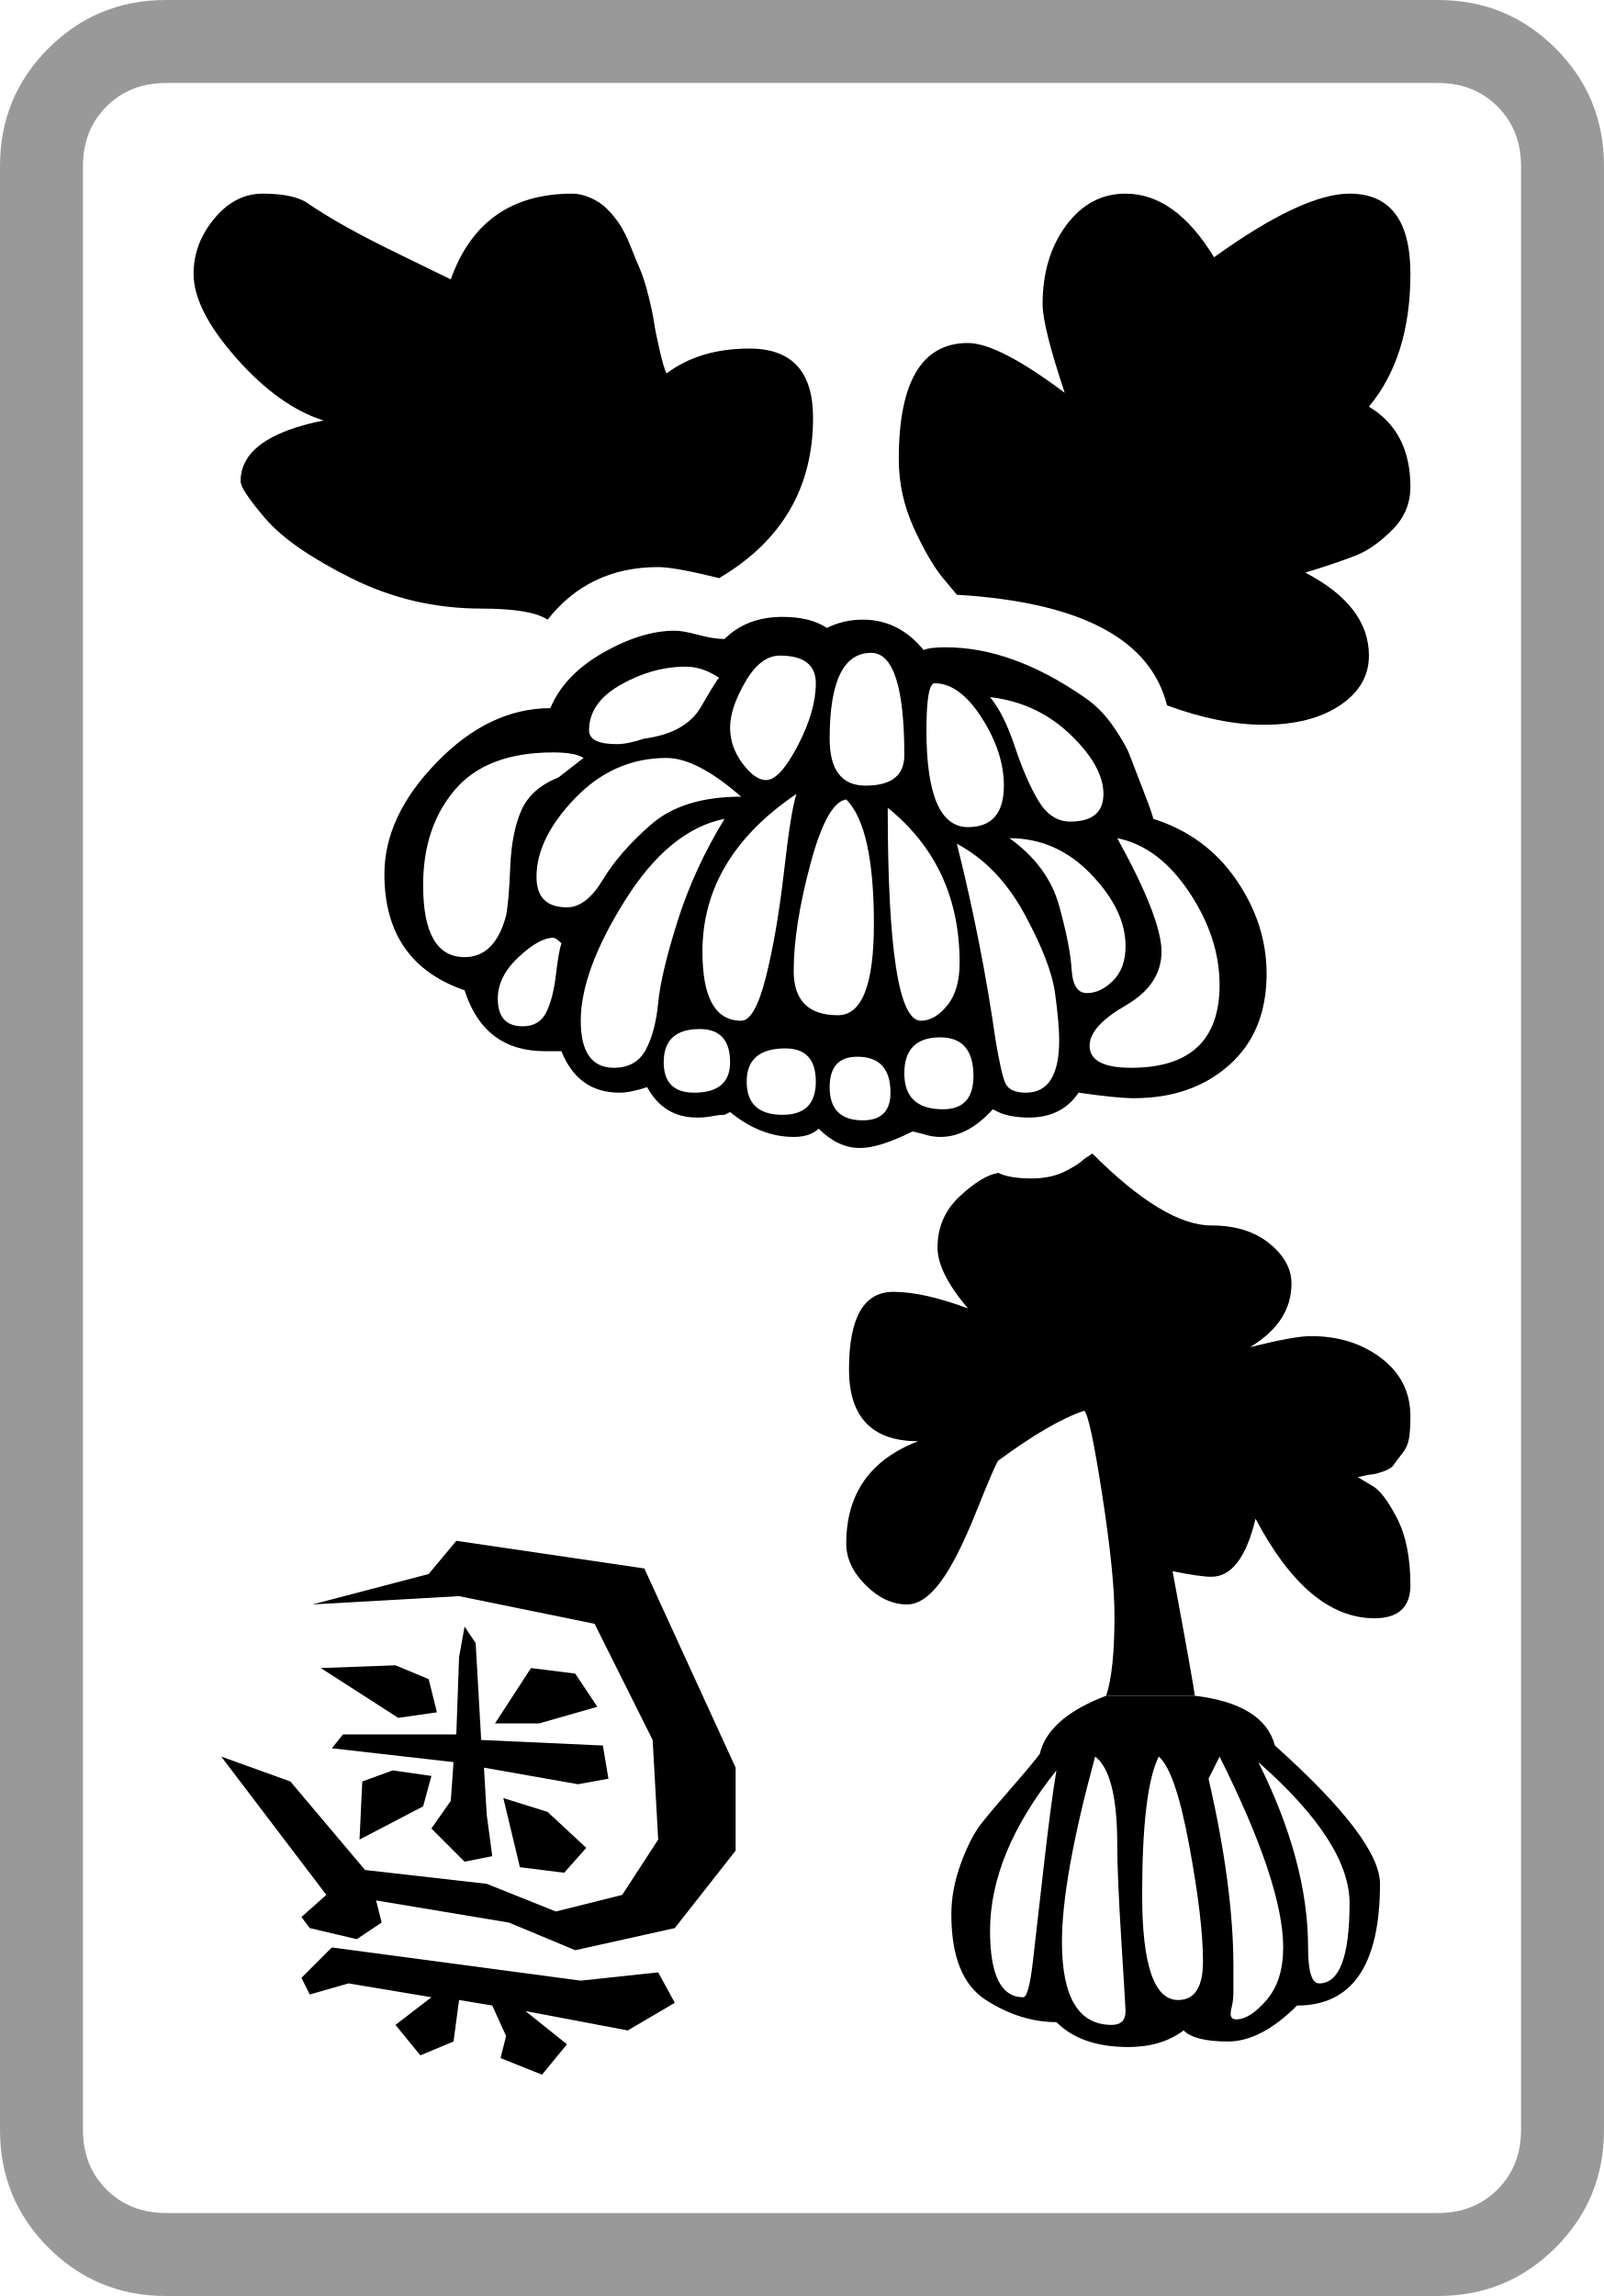
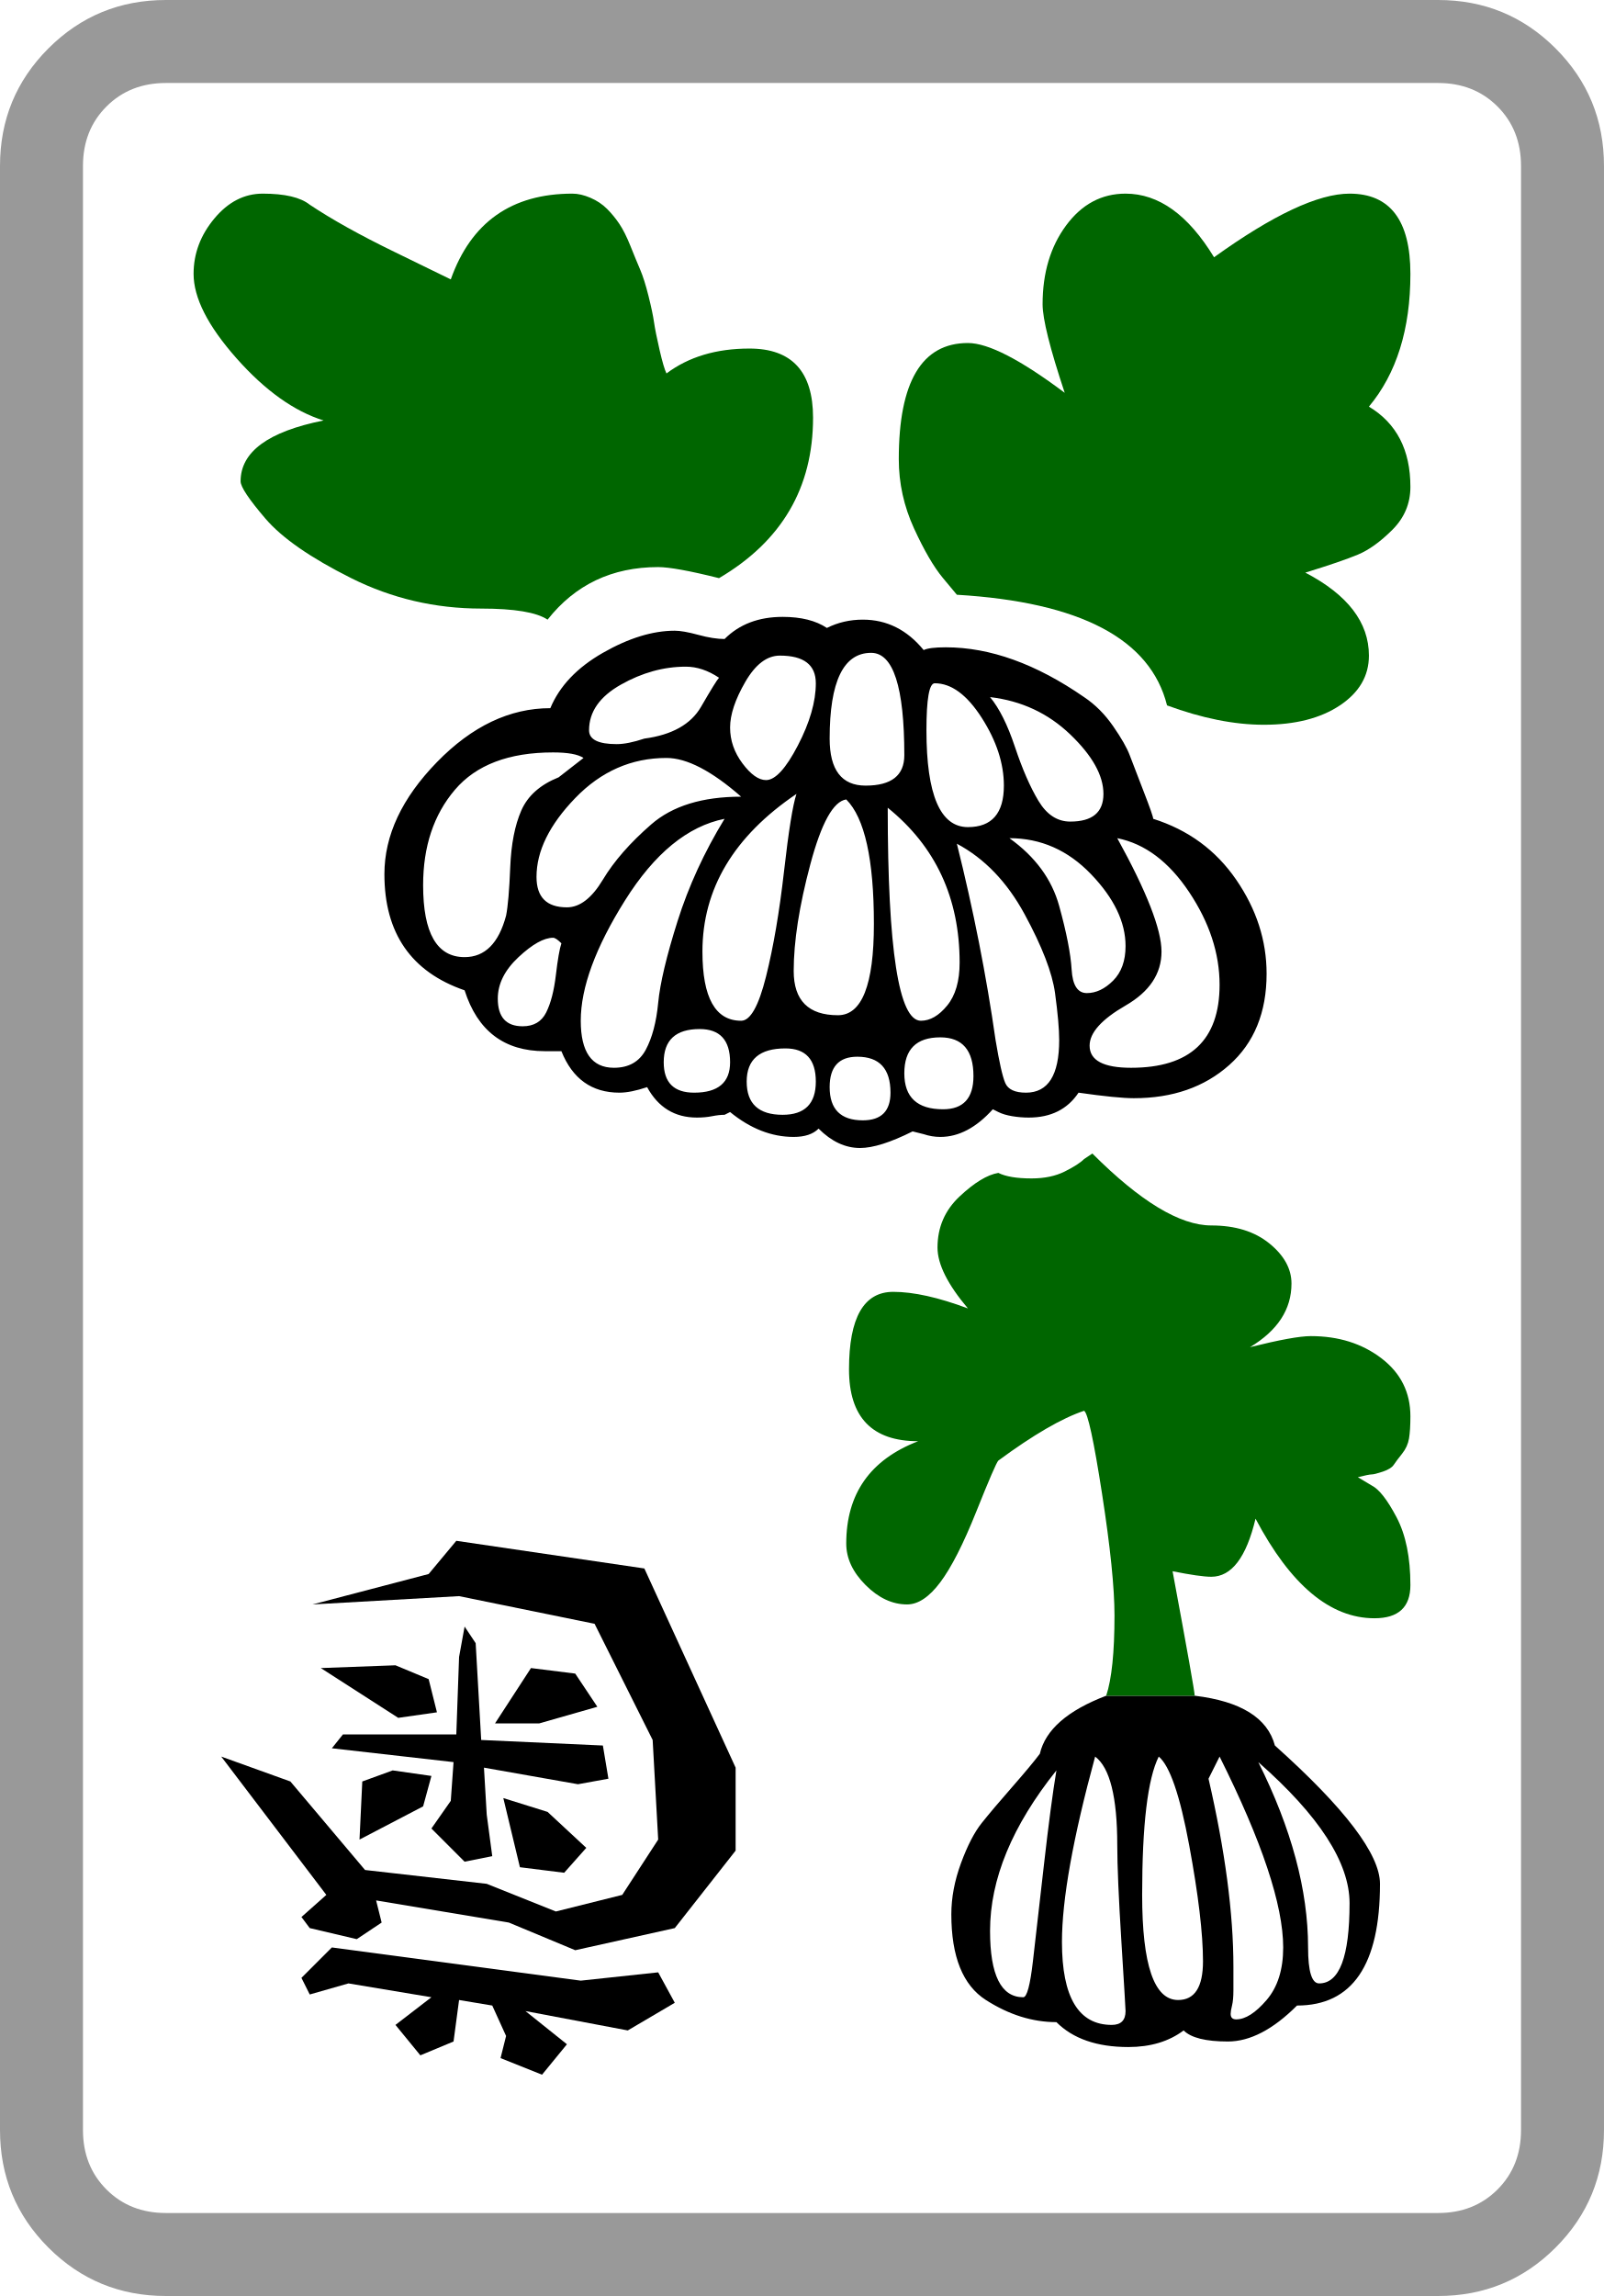
<svg xmlns="http://www.w3.org/2000/svg" viewBox="30 -115 580 830">
  <g>
    <path style="fill: #999999;" d="M610 655v-710q0 -25 -17.5 -42.5t-42.5 -17.5h-460q-25 0 -42.5 17.5t-17.5 42.5v710q0 25 17.5 42.5t42.5 17.5h460q25 0 42.5 -17.5 t17.5 -42.5zM550 685h-460q-13 0 -21.5 -8.5t-8.5 -21.5v-710q0 -13 8.5 -21.5t21.5 -8.5h460q13 0 21.5 8.5t8.5 21.5v710q0 13 -8.5 21.5t-21.5 8.5z" />
    <path d="M209 508h16l21 -6l-8 -12l-16 -2zM188 504l-3 -12l-12 -5l-27 1l28 18zM242 553l-14 -13l-16 -5l6 25l16 2zM160 550l23 -12l3 -11l-14 -2l-11 4zM186 546l12 12l10 -2l-2 -15l-1 -17l34 6l11 -2l-2 -12l-44 -2l-2 -35l-4 -6l-2 11l-1 28h-41l-4 5l44 5l-1 14zM142 582 l17 4l9 -6l-2 -8l48 8l24 10l36 -8l22 -28v-30l-33 -72l-68 -10l-10 12l-42 11l53 -3l49 10l21 42l2 36l-13 20l-24 6l-25 -10l-44 -5l-27 -32l-25 -9l38 50l-9 8zM139 600l3 6l14 -4l30 5l-13 10l9 11l12 -5l2 -15l12 2l5 11l-2 8l15 6l9 -11l-15 -12l37 7l17 -10l-6 -11 l-28 3l-90 -12z" />
    <path d="M417 182q-7 0 -11.5 -7.5t-8.5 -19.5t-9 -18q17 2 29 13.5t12 21.5t-12 10zM243 149q0 -10 11.5 -16.5t23.5 -6.5q6 0 12 4q-1 1 -6.5 10.5t-20.5 11.5q-6 2 -10 2q-10 0 -10 -5zM229 141q-22 0 -41 19.5t-19 40.5q0 32 29 42q7 22 29 22h6 q6 15 21 15q4 0 10 -2q6 11 18 11q3 0 5.5 -0.5t4.5 -0.5l2 -1q11 9 23 9q6 0 9 -3q7 7 15 7q7 0 19 -6l4 1q3 1 6 1q10 0 19 -10l2 1q2 1 5 1.5t6 0.5q12 0 18 -9q14 2 20 2q21 0 34.5 -12t13.5 -33q0 -18 -11 -34t-30 -22q0 -1 -3.5 -10t-5 -13t-6 -10.5t-10.5 -10.5 q-26 -18 -50 -18q-6 0 -8 1q-9 -11 -22 -11q-7 0 -13 3q-6 -4 -16 -4q-13 0 -21 8q-4 0 -9.5 -1.5t-8.5 -1.5q-12 0 -26 8t-19 20zM424 263q0 -7 13 -14.5t13 -19.5t-16 -41q15 3 26 19.5t11 33.5q0 30 -32 30q-15 0 -15 -8zM395 188q17 0 29.5 13t12.5 26q0 8 -4.5 12.5 t-9.5 4.5t-5.5 -8.5t-4.5 -23t-18 -24.5zM368 132q9 0 17 12.5t8 24.5q0 15 -13 15q-15 0 -15 -35q0 -17 3 -17zM210 246q0 -8 7.5 -15t12.5 -7q1 0 3 2q-1 3 -2 11.5t-3.5 13.5t-8.5 5q-9 0 -9 -10zM183 205q0 -21 11.5 -34.5t35.5 -13.5q8 0 11 2l-9 7q-10 4 -13.5 12 t-4 20.5t-1.5 17.5q-4 15 -15 15q-15 0 -15 -26zM330 152q0 -31 15 -31q12 0 12 37q0 11 -14 11q-13 0 -13 -17zM325 132q0 10 -6.5 22.5t-11.5 12.5q-4 0 -8.5 -6t-4.5 -13t5.5 -16.5t12.5 -9.5q13 0 13 10zM298 173q-21 0 -32.5 10t-17.5 20t-13 10q-11 0 -11 -11 q0 -14 14 -28.5t33 -14.5q11 0 27 14zM376 190q15 8 24.5 25.5t11 28.5t1.5 17q0 19 -12 19q-6 0 -7.5 -3.5t-3.5 -15.5q-5 -35 -14 -71zM357 273q0 -13 13 -13q12 0 12 14q0 12 -11 12q-14 0 -14 -13zM352 280q0 10 -10 10q-12 0 -12 -12q0 -11 10 -11q12 0 12 13zM314 264 q11 0 11 12t-12 12q-13 0 -13 -12t14 -12zM281 280q-11 0 -11 -11q0 -12 13 -12q11 0 11 12q0 11 -13 11zM351 177q26 21 26 56q0 10 -4.5 15.5t-9.5 5.5q-12 0 -12 -77zM333 252q-16 0 -16 -16t6 -38.5t13 -23.5q10 10 10 45q0 33 -13 33zM284 229q0 -34 34 -57 q-2 6 -4.5 28t-6.5 38t-9 16q-14 0 -14 -25zM240 254q0 -18 16 -43.5t36 -29.5q-11 18 -17 37t-7 29.5t-4.5 17t-11.5 6.5q-12 0 -12 -17z" />
    <path d="M430 498Q409 506 406 519Q403 523 396 531T385 544T377.5 558.5T374 577Q374 600 386.5 608T412 616Q421 625 438 625Q450 625 458 619Q462 623 474 623T499 610Q529 610 529 566Q529 550 491 516Q487 501 462 498 L430 498ZM400 607Q388 607 388 583Q388 555 412 525Q410 537 407.5 559T403.5 594T400 607ZM434 552Q434 563 435.5 587T437 612Q437 617 432 617Q414 617 414 587Q414 564 426 520Q434 526 434 552ZM456 608Q443 608 443 570T449 520Q455 525 460 552T465 594Q465 608 456 608ZM467 528L471 520Q494 566 494 589Q494 601 488 608T477 615Q475 615 475 613Q475 612 475.5 610T476 604.5V596Q476 567 467 528ZM503 589Q503 558 485 522Q518 551 518 573Q518 602 507 602Q503 602 503 589Z" />
-     <path d="M358 465Q364 465 370 457T383 431.5T391 413Q410 399 422 395Q424 396 428.5 425T433 469Q433 489 430 498L462 498Q462 496 454 453Q464 455 468 455Q479 455 484 434Q503 470 527 470Q540 470 540 458Q540 443 535 433.5T526 422L521 419Q525 418 526 418T530 417T534 414.5T537 410.5T539.5 405T540 397Q540 384 529.5 376T504 368Q498 368 482 372Q497 363 497 349Q497 341 489 334.5T468 328Q451 328 425 302L422 304Q420 306 415 308.5T403 311Q395 311 391 309Q385 310 377 317.5T369 336Q369 345 380 358Q364 352 353 352Q337 352 337 380Q337 406 362 406Q336 416 336 443Q336 451 343 458T358 465Z" />
-     <path d="M518 -45q-17 0 -49 23q-14 -23 -32 -23q-13 0 -21.5 11.5t-8.5 28.5q0 8 8 32q-24 -18 -35 -18q-25 0 -25 42q0 13 5.5 25t10.5 18l5 6q67 4 76 40q19 7 35 7q17 0 27.5 -7t10.5 -18q0 -18 -23 -30q13 -4 19 -6.5t12.5 -9t6.5 -15.5q0 -20 -15 -29 q15 -18 15 -48q0 -29 -22 -29z" />
-     <path d="M117 59q0 3 9 13.5t31 21.5t47 11q18 0 24 4q15 -19 40 -19q6 0 22 4q34 -20 34 -58q0 -25 -23 -25q-18 0 -30 9 q-1 -2 -2.5 -8.5t-2 -10t-2 -9.5t-3 -9.5t-3.5 -8.5t-4 -8t-4.5 -5.5t-6 -4t-6.5 -1.5q-33 0 -44 31q-2 -1 -20.5 -10t-30.5 -17q-5 -4 -17 -4q-10 0 -17.5 9t-7.5 20q0 13 15.5 30.5t31.5 22.5q-30 6 -30 22z" />
+     <path style="fill:#006600" d="M358 465Q364 465 370 457T383 431.5T391 413Q410 399 422 395Q424 396 428.5 425T433 469Q433 489 430 498L462 498Q462 496 454 453Q464 455 468 455Q479 455 484 434Q503 470 527 470Q540 470 540 458Q540 443 535 433.5T526 422L521 419Q525 418 526 418T530 417T534 414.5T537 410.5T539.5 405T540 397Q540 384 529.5 376T504 368Q498 368 482 372Q497 363 497 349Q497 341 489 334.5T468 328Q451 328 425 302L422 304Q420 306 415 308.5T403 311Q395 311 391 309Q385 310 377 317.5T369 336Q369 345 380 358Q364 352 353 352Q337 352 337 380Q337 406 362 406Q336 416 336 443Q336 451 343 458T358 465Z" />
+     <path style="fill:#006600" d="M518 -45q-17 0 -49 23q-14 -23 -32 -23q-13 0 -21.5 11.5t-8.5 28.5q0 8 8 32q-24 -18 -35 -18q-25 0 -25 42q0 13 5.5 25t10.5 18l5 6q67 4 76 40q19 7 35 7q17 0 27.5 -7t10.5 -18q0 -18 -23 -30q13 -4 19 -6.5t12.5 -9t6.5 -15.5q0 -20 -15 -29 q15 -18 15 -48q0 -29 -22 -29z" />
+     <path style="fill:#006600" d="M117 59q0 3 9 13.5t31 21.5t47 11q18 0 24 4q15 -19 40 -19q6 0 22 4q34 -20 34 -58q0 -25 -23 -25q-18 0 -30 9 q-1 -2 -2.5 -8.5t-2 -10t-2 -9.5t-3 -9.5t-3.5 -8.5t-4 -8t-4.5 -5.5t-6 -4t-6.5 -1.5q-33 0 -44 31q-2 -1 -20.5 -10t-30.5 -17q-5 -4 -17 -4q-10 0 -17.5 9t-7.5 20q0 13 15.5 30.5t31.5 22.5q-30 6 -30 22z" />
  </g>
</svg>
